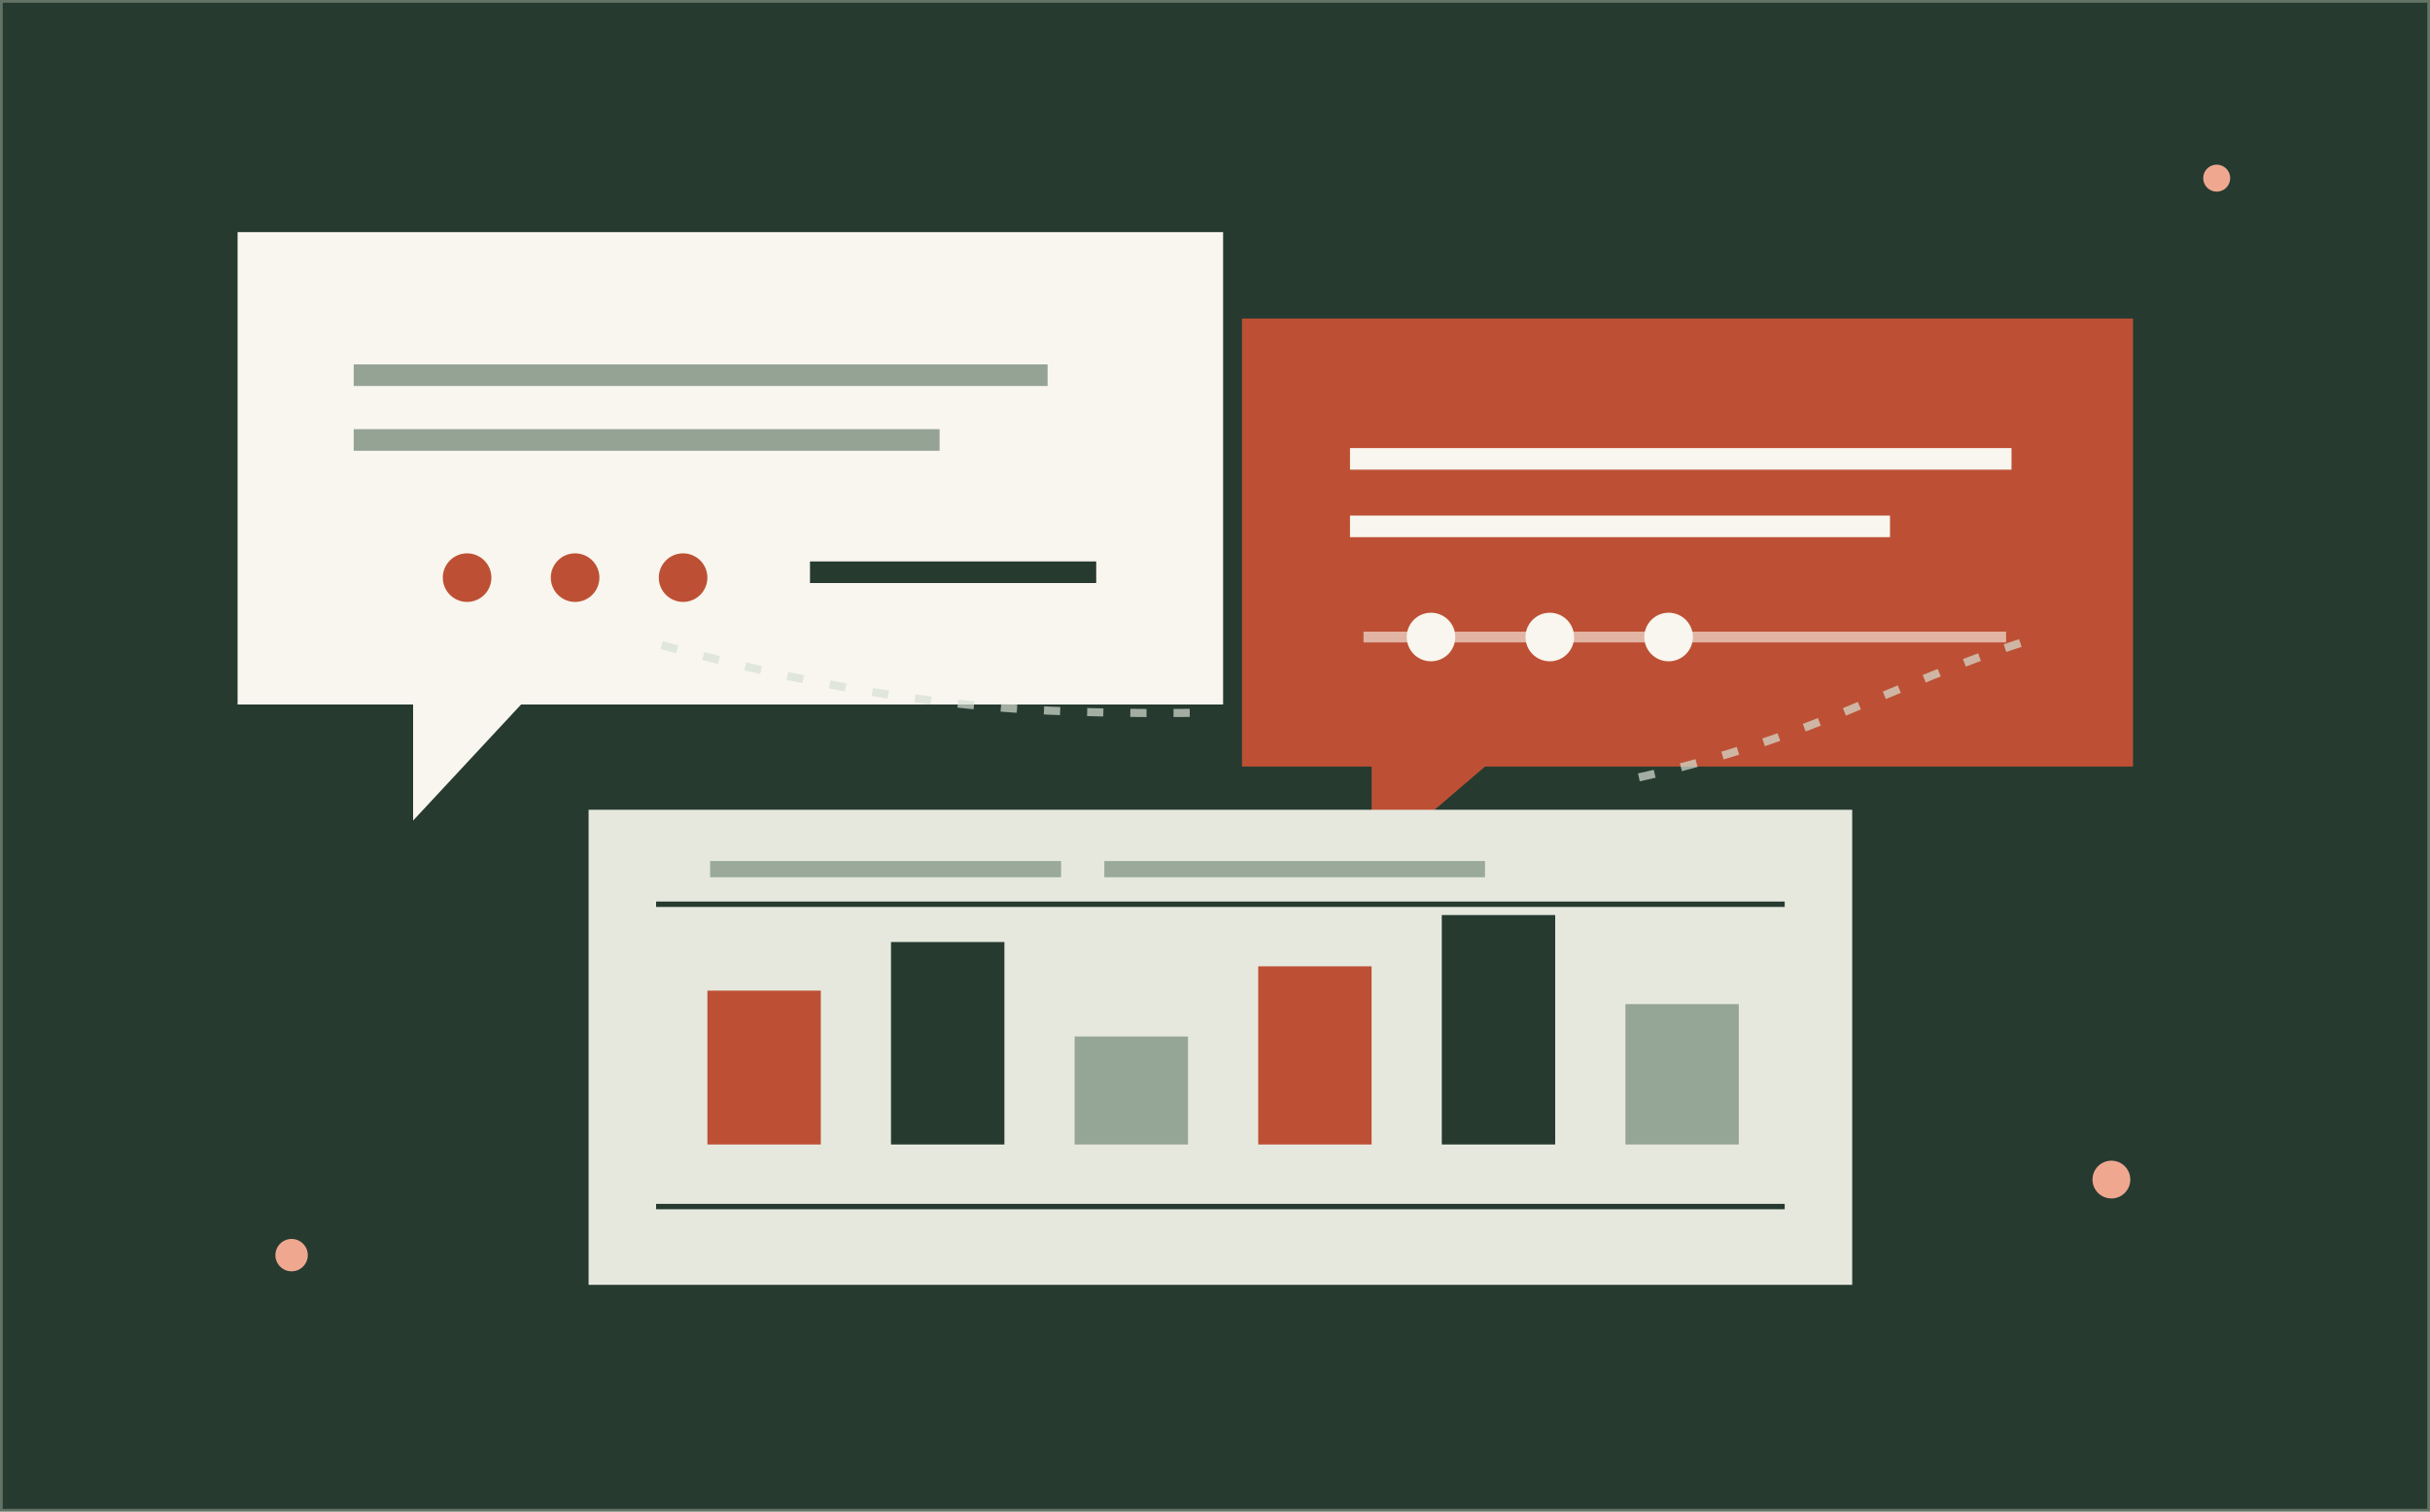
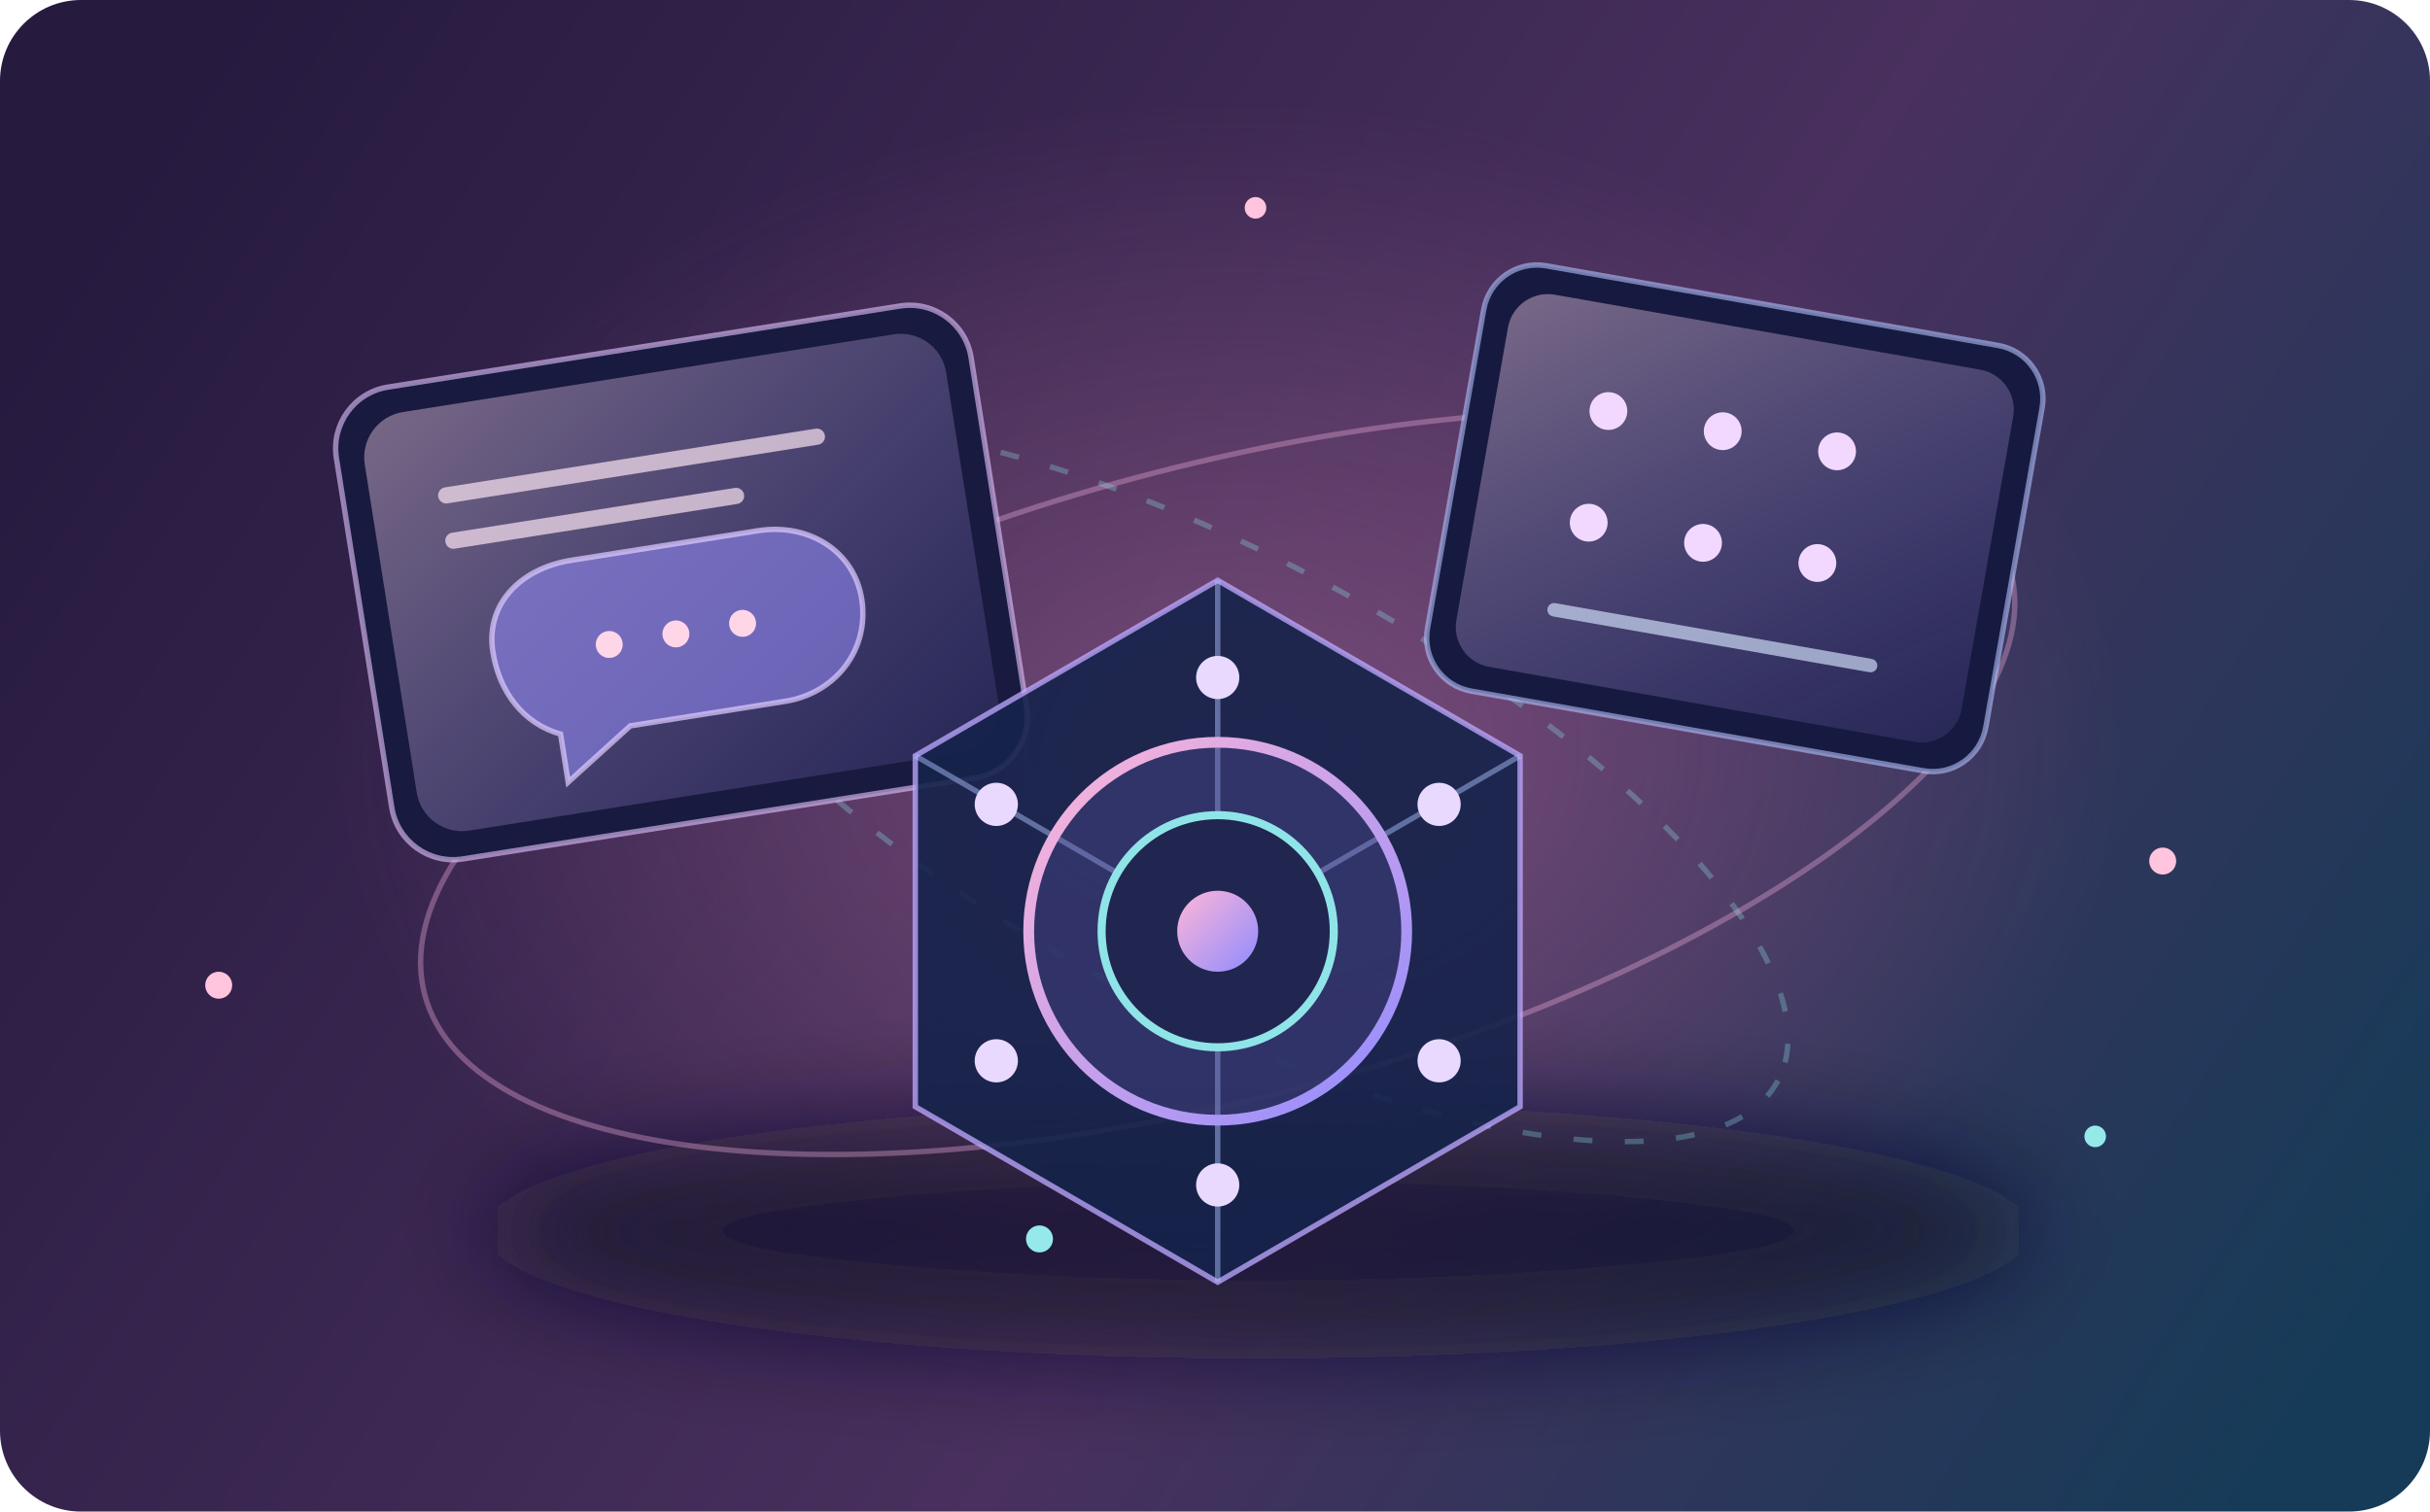
- <svg xmlns="http://www.w3.org/2000/svg" viewBox="0 0 900 560" role="img" aria-label="고객 의견 분류와 이슈 분석을 표현한 편집 디자인 일러스트">
-   <rect width="900" height="560" fill="#263a30" />
-   <path d="M0 0H900V560H0Z" fill="none" stroke="#aebaa9" stroke-opacity=".45" stroke-width="2" />
-   <g transform="translate(88 86)">
-     <path d="M0 0H365V175H105L65 218V175H0Z" fill="#f8f6ee" />
-     <path d="M43 53H300M43 77H260" stroke="#95a395" stroke-width="8" />
-     <circle cx="85" cy="128" r="9" fill="#bd5034" />
-     <circle cx="125" cy="128" r="9" fill="#bd5034" />
-     <circle cx="165" cy="128" r="9" fill="#bd5034" />
-     <path d="M212 126H318" stroke="#263a30" stroke-width="8" />
+ <svg xmlns="http://www.w3.org/2000/svg" viewBox="0 0 900 560" fill="none">
+   <defs>
+     <linearGradient id="bg" x1="65" y1="35" x2="840" y2="540" gradientUnits="userSpaceOnUse">
+       <stop stop-color="#261A3F" />
+       <stop offset=".58" stop-color="#49305E" />
+       <stop offset="1" stop-color="#163B58" />
+     </linearGradient>
+     <radialGradient id="glow" cx="0" cy="0" r="1" gradientTransform="matrix(330 0 0 240 455 278)" gradientUnits="userSpaceOnUse">
+       <stop stop-color="#E28CBA" stop-opacity=".32" />
+       <stop offset="1" stop-color="#E28CBA" stop-opacity="0" />
+     </radialGradient>
+     <linearGradient id="bubble" x1="0" y1="0" x2="1" y2="1">
+       <stop stop-color="#FFD5E9" stop-opacity=".42" />
+       <stop offset="1" stop-color="#A18EFF" stop-opacity=".12" />
+     </linearGradient>
+     <linearGradient id="hot" x1="0" y1="0" x2="1" y2="1">
+       <stop stop-color="#FFB6D7" />
+       <stop offset="1" stop-color="#8F8BFF" />
+     </linearGradient>
+     <filter id="shadow" x="-50%" y="-50%" width="200%" height="200%">
+       <feGaussianBlur stdDeviation="18" />
+     </filter>
+   </defs>
+   <rect width="900" height="560" rx="30" fill="url(#bg)" />
+   <rect width="900" height="560" rx="30" fill="url(#glow)" />
+   <ellipse cx="466" cy="456" rx="286" ry="47" fill="#120D29" fill-opacity=".7" filter="url(#shadow)" />
+   <ellipse cx="451" cy="290" rx="304" ry="117" stroke="#E6A6D4" stroke-opacity=".38" stroke-width="2" transform="rotate(-15 451 290)" />
+   <ellipse cx="451" cy="290" rx="235" ry="84" stroke="#8DE5E7" stroke-opacity=".3" stroke-width="2" stroke-dasharray="7 12" transform="rotate(28 451 290)" />
+   <g transform="translate(121 147) rotate(-9)">
+     <rect width="238" height="177" rx="23" fill="#181A3F" stroke="#E4C4FF" stroke-opacity=".6" stroke-width="2" />
+     <rect x="10" y="10" width="218" height="157" rx="17" fill="url(#bubble)" />
+     <path d="M38 43H177M38 60H144" stroke="#FFE8F6" stroke-opacity=".68" stroke-width="6" stroke-linecap="round" />
+     <path d="M46 103C46 85 61 74 80 74H150C169 74 184 87 184 105C184 124 169 138 150 138H92L66 155V137C53 131 46 118 46 103Z" fill="#8C83E9" fill-opacity=".62" stroke="#DCCBFF" stroke-opacity=".72" stroke-width="2" />
+     <circle cx="89" cy="107" r="5" fill="#FFD6E8" />
+     <circle cx="114" cy="107" r="5" fill="#FFD6E8" />
+     <circle cx="139" cy="107" r="5" fill="#FFD6E8" />
  </g>
-   <g transform="translate(460 118)">
-     <path d="M0 0H330V166H90L48 202V166H0Z" fill="#bd5034" />
-     <path d="M40 52H285M40 77H240" stroke="#f8f6ee" stroke-width="8" />
-     <path d="M45 118H283" stroke="#f8f6ee" stroke-opacity=".6" stroke-width="4" />
-     <g fill="#f8f6ee">
-       <circle cx="70" cy="118" r="9" />
-       <circle cx="114" cy="118" r="9" />
-       <circle cx="158" cy="118" r="9" />
+   <g transform="translate(553 95) rotate(10)">
+     <rect width="210" height="160" rx="20" fill="#171A40" stroke="#B6C5FF" stroke-opacity=".58" stroke-width="2" />
+     <rect x="10" y="10" width="190" height="140" rx="15" fill="url(#bubble)" />
+     <g fill="#F2D8FF">
+       <circle cx="52" cy="49" r="7" />
+       <circle cx="95" cy="49" r="7" />
+       <circle cx="138" cy="49" r="7" />
+       <circle cx="52" cy="91" r="7" />
+       <circle cx="95" cy="91" r="7" />
+       <circle cx="138" cy="91" r="7" />
+     </g>
+     <path d="M45 125H164" stroke="#D8E5FF" stroke-opacity=".65" stroke-width="5" stroke-linecap="round" />
+   </g>
+   <g transform="translate(326 215)">
+     <path d="M125 0L237 65V195L125 260L13 195V65L125 0Z" fill="#16234B" fill-opacity=".9" stroke="#BDA8FF" stroke-opacity=".76" stroke-width="2" />
+     <path d="M125 0V130M13 65L125 130L237 65M125 130V260" stroke="#AFC4FF" stroke-opacity=".47" stroke-width="2" />
+     <circle cx="125" cy="130" r="70" fill="#5C529F" fill-opacity=".32" stroke="url(#hot)" stroke-width="4" />
+     <circle cx="125" cy="130" r="43" fill="#202650" stroke="#8FE4E8" stroke-width="3" />
+     <circle cx="125" cy="130" r="15" fill="url(#hot)" />
+     <g fill="#E9D9FF">
+       <circle cx="125" cy="36" r="8" />
+       <circle cx="207" cy="83" r="8" />
+       <circle cx="207" cy="178" r="8" />
+       <circle cx="125" cy="224" r="8" />
+       <circle cx="43" cy="178" r="8" />
+       <circle cx="43" cy="83" r="8" />
    </g>
  </g>
-   <g transform="translate(218 300)">
-     <rect width="468" height="176" fill="#e6e8de" />
-     <path d="M25 35H443M25 147H443" stroke="#263a30" stroke-width="2" />
-     <g>
-       <rect x="44" y="67" width="42" height="57" fill="#bd5034" />
-       <rect x="112" y="49" width="42" height="75" fill="#263a30" />
-       <rect x="180" y="84" width="42" height="40" fill="#95a596" />
-       <rect x="248" y="58" width="42" height="66" fill="#bd5034" />
-       <rect x="316" y="39" width="42" height="85" fill="#263a30" />
-       <rect x="384" y="72" width="42" height="52" fill="#95a596" />
-     </g>
-     <path d="M45 22H175M191 22H332" stroke="#9aa99a" stroke-width="6" />
+   <g fill="#FFC4DE">
+     <circle cx="81" cy="365" r="5" />
+     <circle cx="801" cy="319" r="5" />
+     <circle cx="465" cy="77" r="4" />
  </g>
-   <g fill="#efa88f">
-     <circle cx="782" cy="437" r="7" />
-     <circle cx="108" cy="465" r="6" />
-     <circle cx="821" cy="66" r="5" />
+   <g fill="#96E9E9">
+     <circle cx="776" cy="421" r="4" />
+     <circle cx="385" cy="459" r="5" />
  </g>
-   <path d="M245 239C330 262 380 265 450 264M607 288C670 274 702 253 749 238" fill="none" stroke="#d7e0d4" stroke-opacity=".7" stroke-width="3" stroke-dasharray="6 10" />
</svg>
